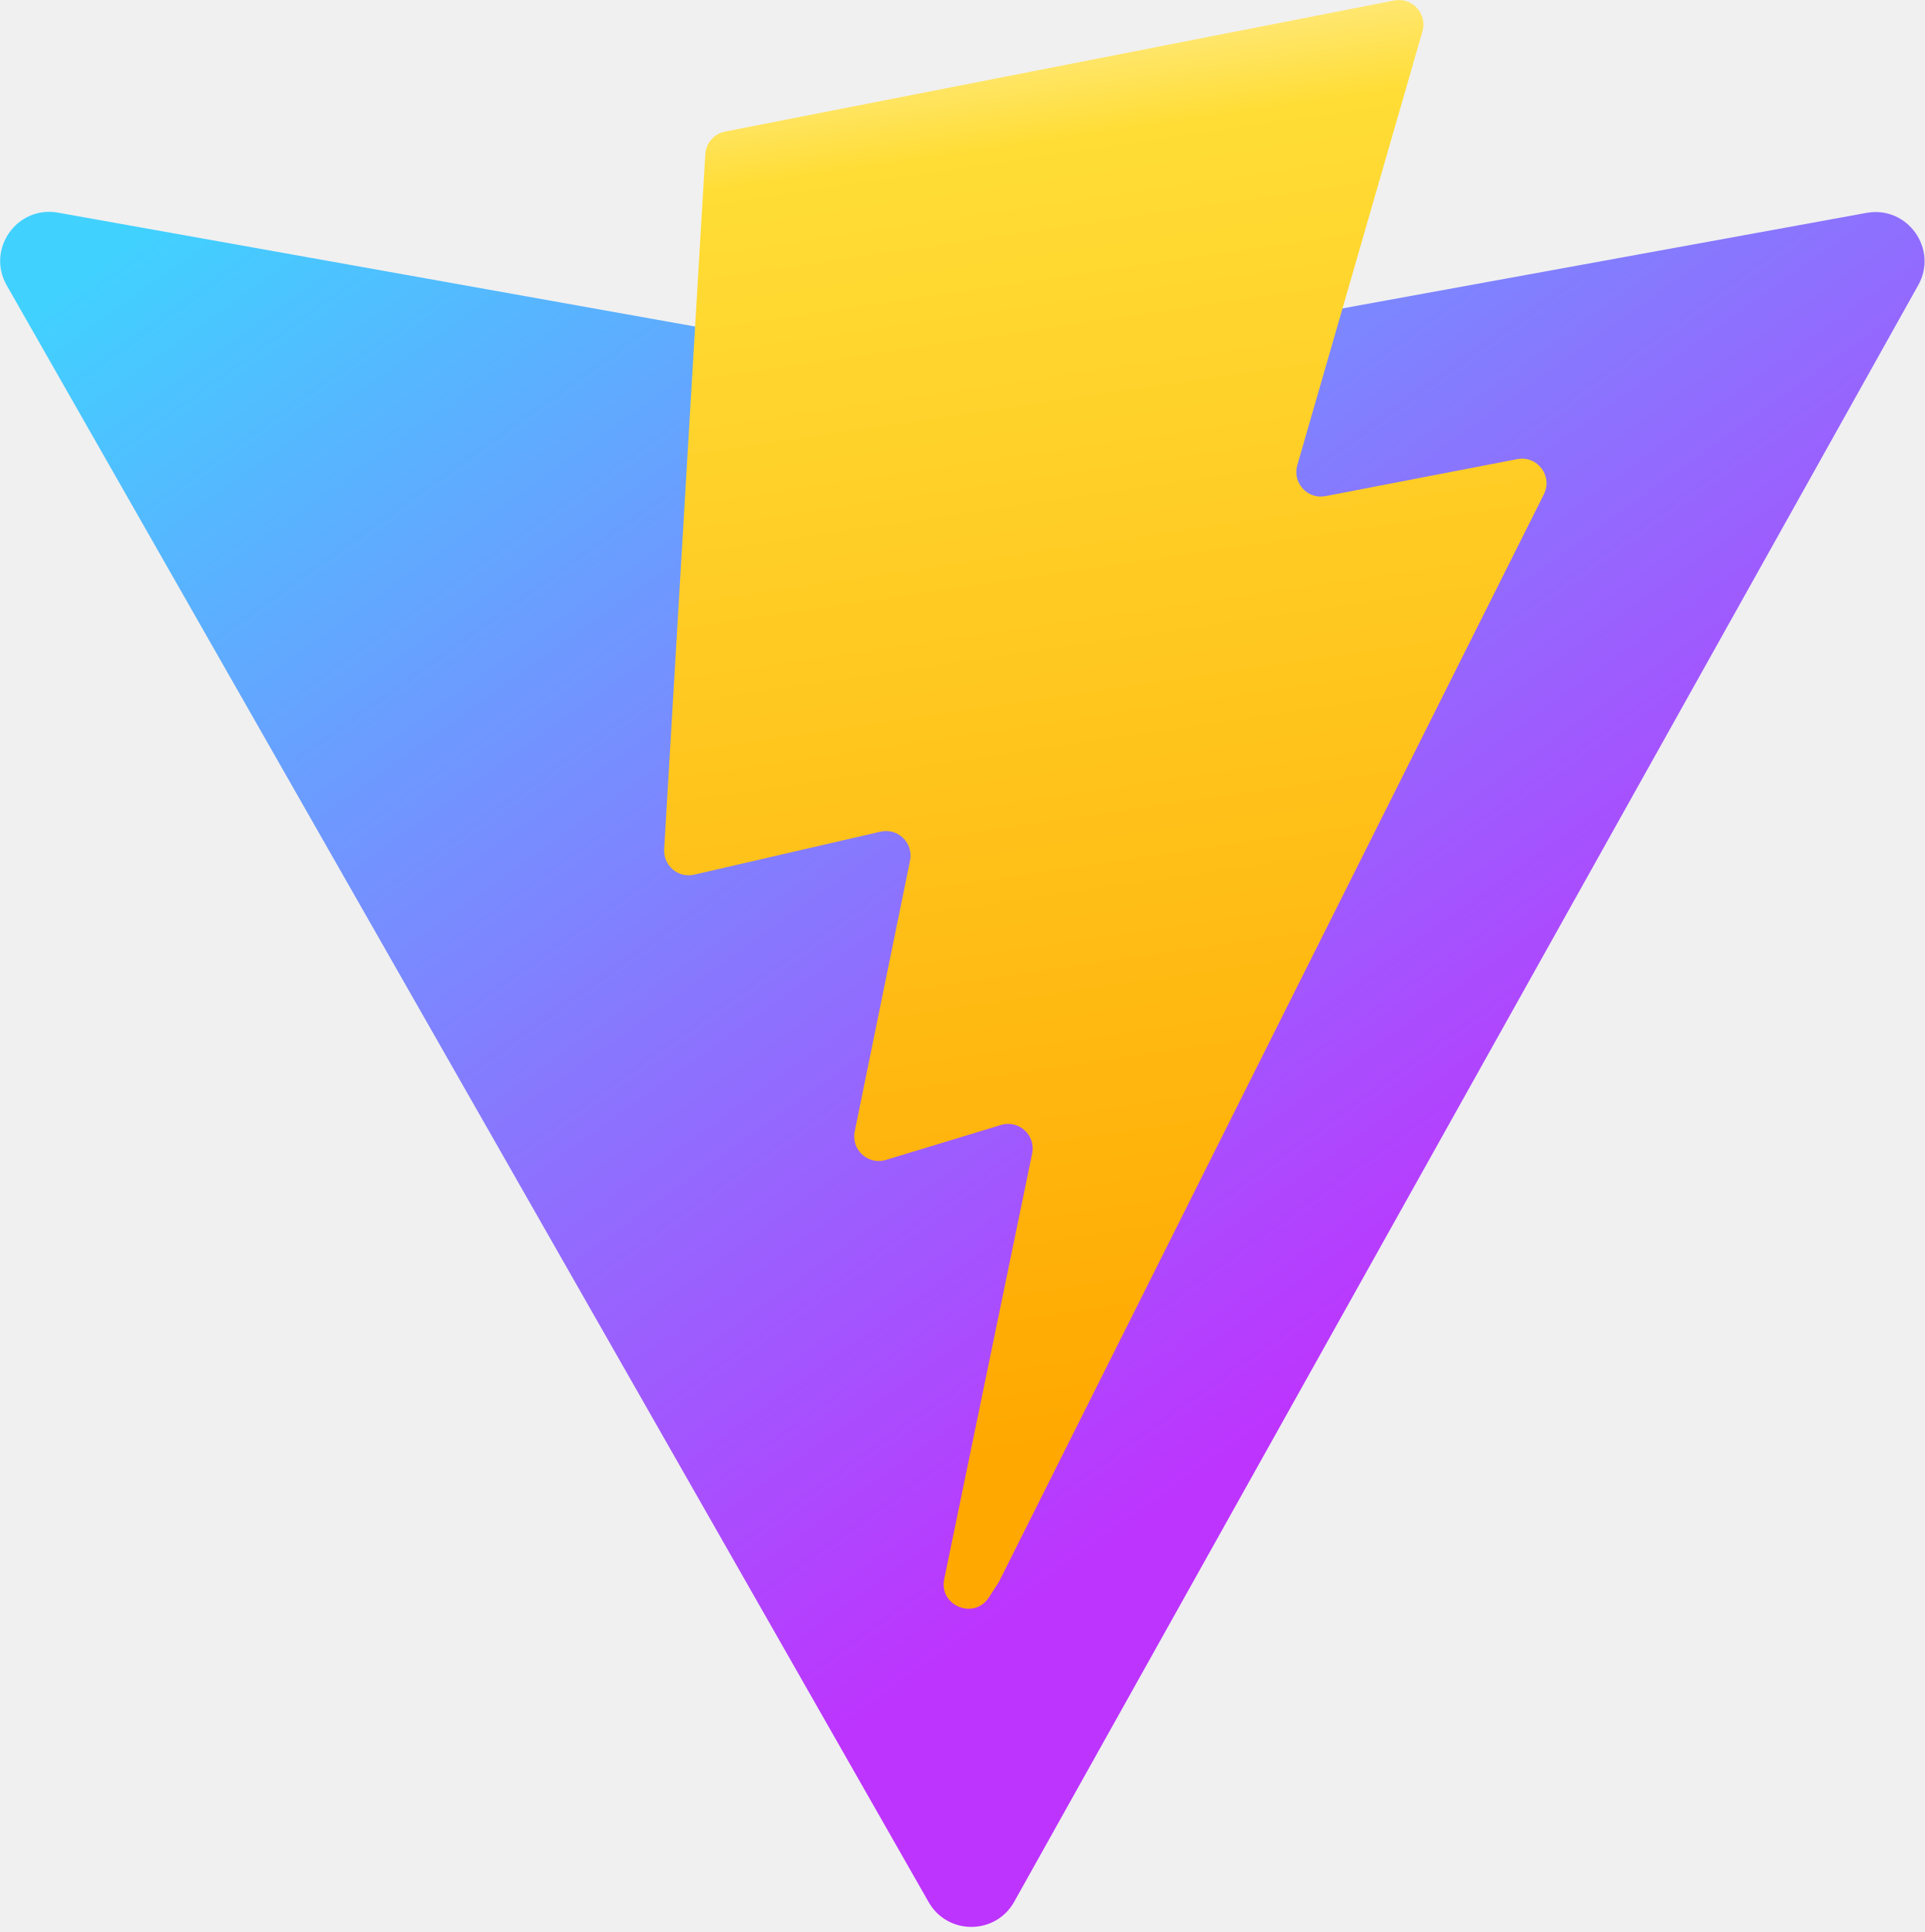
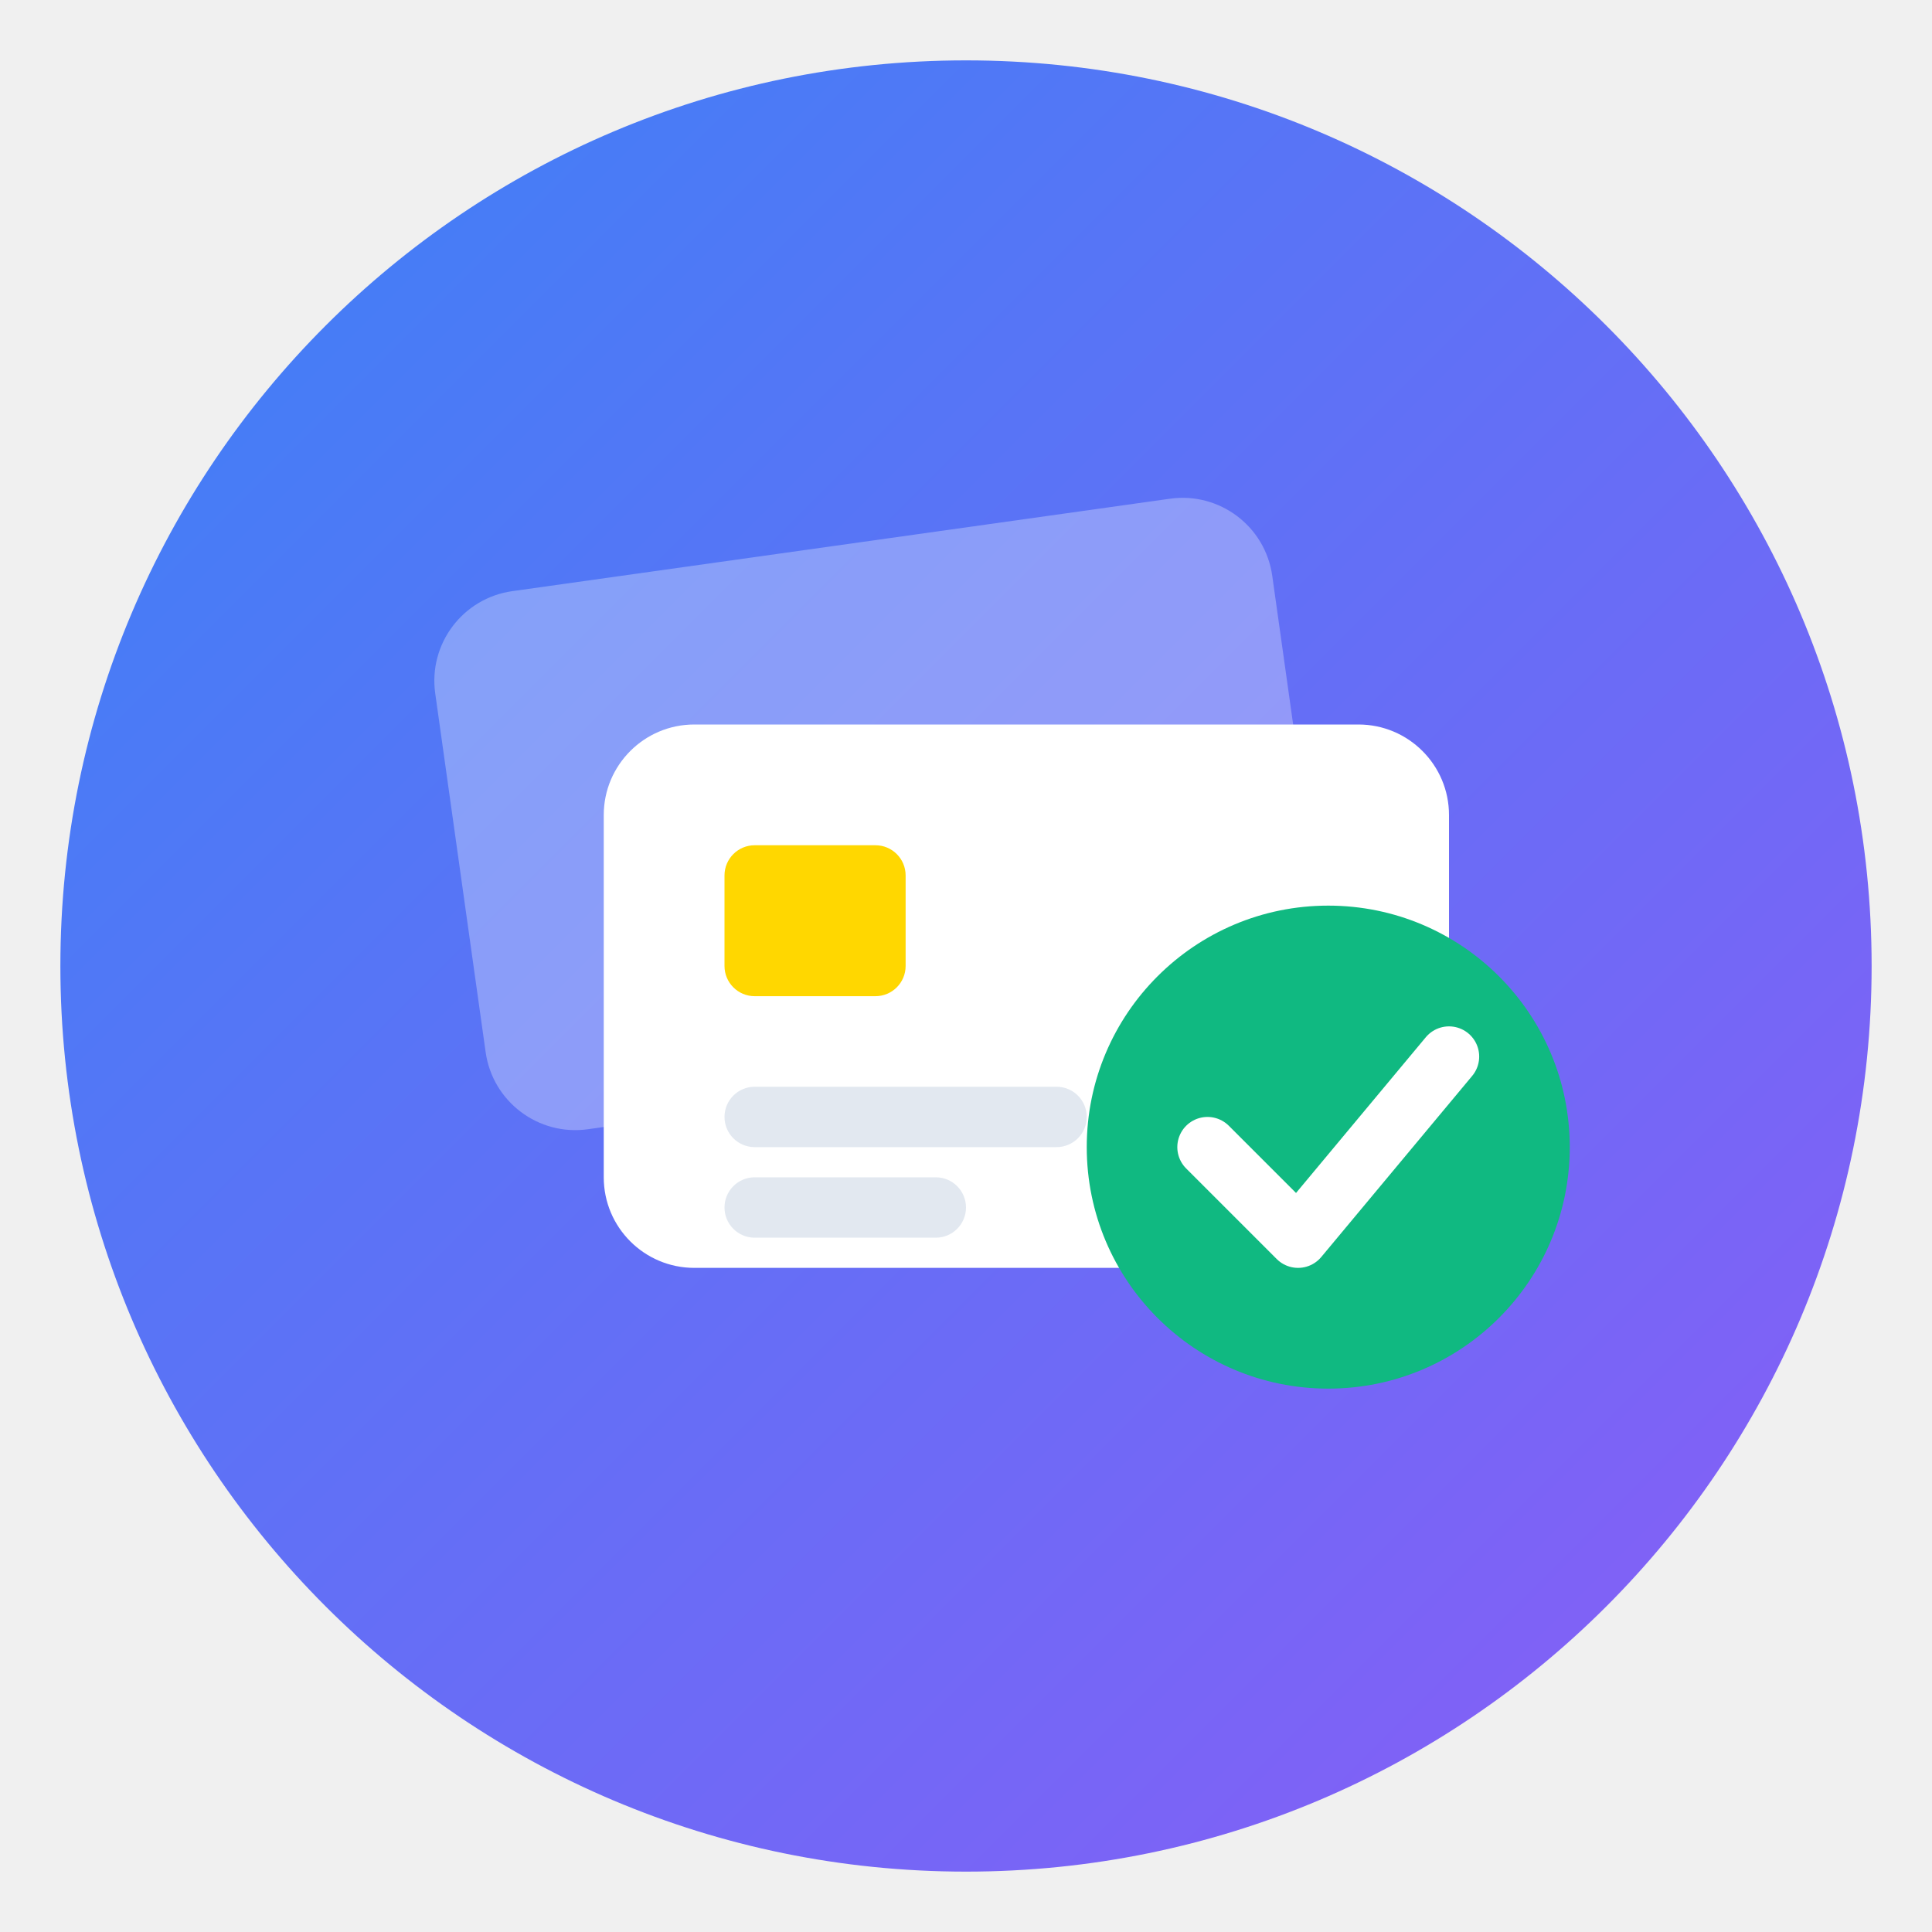
- <svg xmlns="http://www.w3.org/2000/svg" aria-hidden="true" role="img" class="iconify iconify--logos" width="31.88" height="32" preserveAspectRatio="xMidYMid meet" viewBox="0 0 256 257">
+ <svg xmlns="http://www.w3.org/2000/svg" viewBox="0 0 64 64" fill="none">
+   <circle cx="32" cy="32" r="30" fill="url(#gradient)" />
+   <rect x="14" y="20" width="28" height="18" rx="3" fill="white" fill-opacity="0.3" transform="rotate(-8 14 20)" />
+   <rect x="20" y="24" width="28" height="18" rx="3" fill="white" />
+   <rect x="24" y="28" width="6" height="5" rx="1" fill="#FFD700" />
+   <rect x="24" y="36" width="12" height="2" rx="1" fill="#E2E8F0" />
+   <rect x="24" y="39" width="8" height="2" rx="1" fill="#E2E8F0" />
+   <circle cx="44" cy="38" r="8" fill="#10B981" />
+   <path d="M40 38L43 41L48 35" stroke="white" stroke-width="2" stroke-linecap="round" stroke-linejoin="round" />
  <defs>
-     <linearGradient id="IconifyId1813088fe1fbc01fb466" x1="-.828%" x2="57.636%" y1="7.652%" y2="78.411%">
-       <stop offset="0%" stop-color="#41D1FF" />
-       <stop offset="100%" stop-color="#BD34FE" />
-     </linearGradient>
-     <linearGradient id="IconifyId1813088fe1fbc01fb467" x1="43.376%" x2="50.316%" y1="2.242%" y2="89.03%">
-       <stop offset="0%" stop-color="#FFEA83" />
-       <stop offset="8.333%" stop-color="#FFDD35" />
-       <stop offset="100%" stop-color="#FFA800" />
+     <linearGradient id="gradient" x1="0%" y1="0%" x2="100%" y2="100%">
+       <stop offset="0%" style="stop-color:#3B82F6" />
+       <stop offset="100%" style="stop-color:#8B5CF6" />
    </linearGradient>
  </defs>
-   <path fill="url(#IconifyId1813088fe1fbc01fb466)" d="M255.153 37.938L134.897 252.976c-2.483 4.44-8.862 4.466-11.382.048L.875 37.958c-2.746-4.814 1.371-10.646 6.827-9.67l120.385 21.517a6.537 6.537 0 0 0 2.322-.004l117.867-21.483c5.438-.991 9.574 4.796 6.877 9.62Z" />
-   <path fill="url(#IconifyId1813088fe1fbc01fb467)" d="M185.432.063L96.44 17.501a3.268 3.268 0 0 0-2.634 3.014l-5.474 92.456a3.268 3.268 0 0 0 3.997 3.378l24.777-5.718c2.318-.535 4.413 1.507 3.936 3.838l-7.361 36.047c-.495 2.426 1.782 4.5 4.151 3.78l15.304-4.649c2.372-.72 4.652 1.36 4.15 3.788l-11.698 56.621c-.732 3.542 3.979 5.473 5.943 2.437l1.313-2.028l72.516-144.72c1.215-2.423-.88-5.186-3.54-4.672l-25.505 4.922c-2.396.462-4.435-1.77-3.759-4.114l16.646-57.705c.677-2.35-1.37-4.583-3.769-4.113Z" />
</svg>
